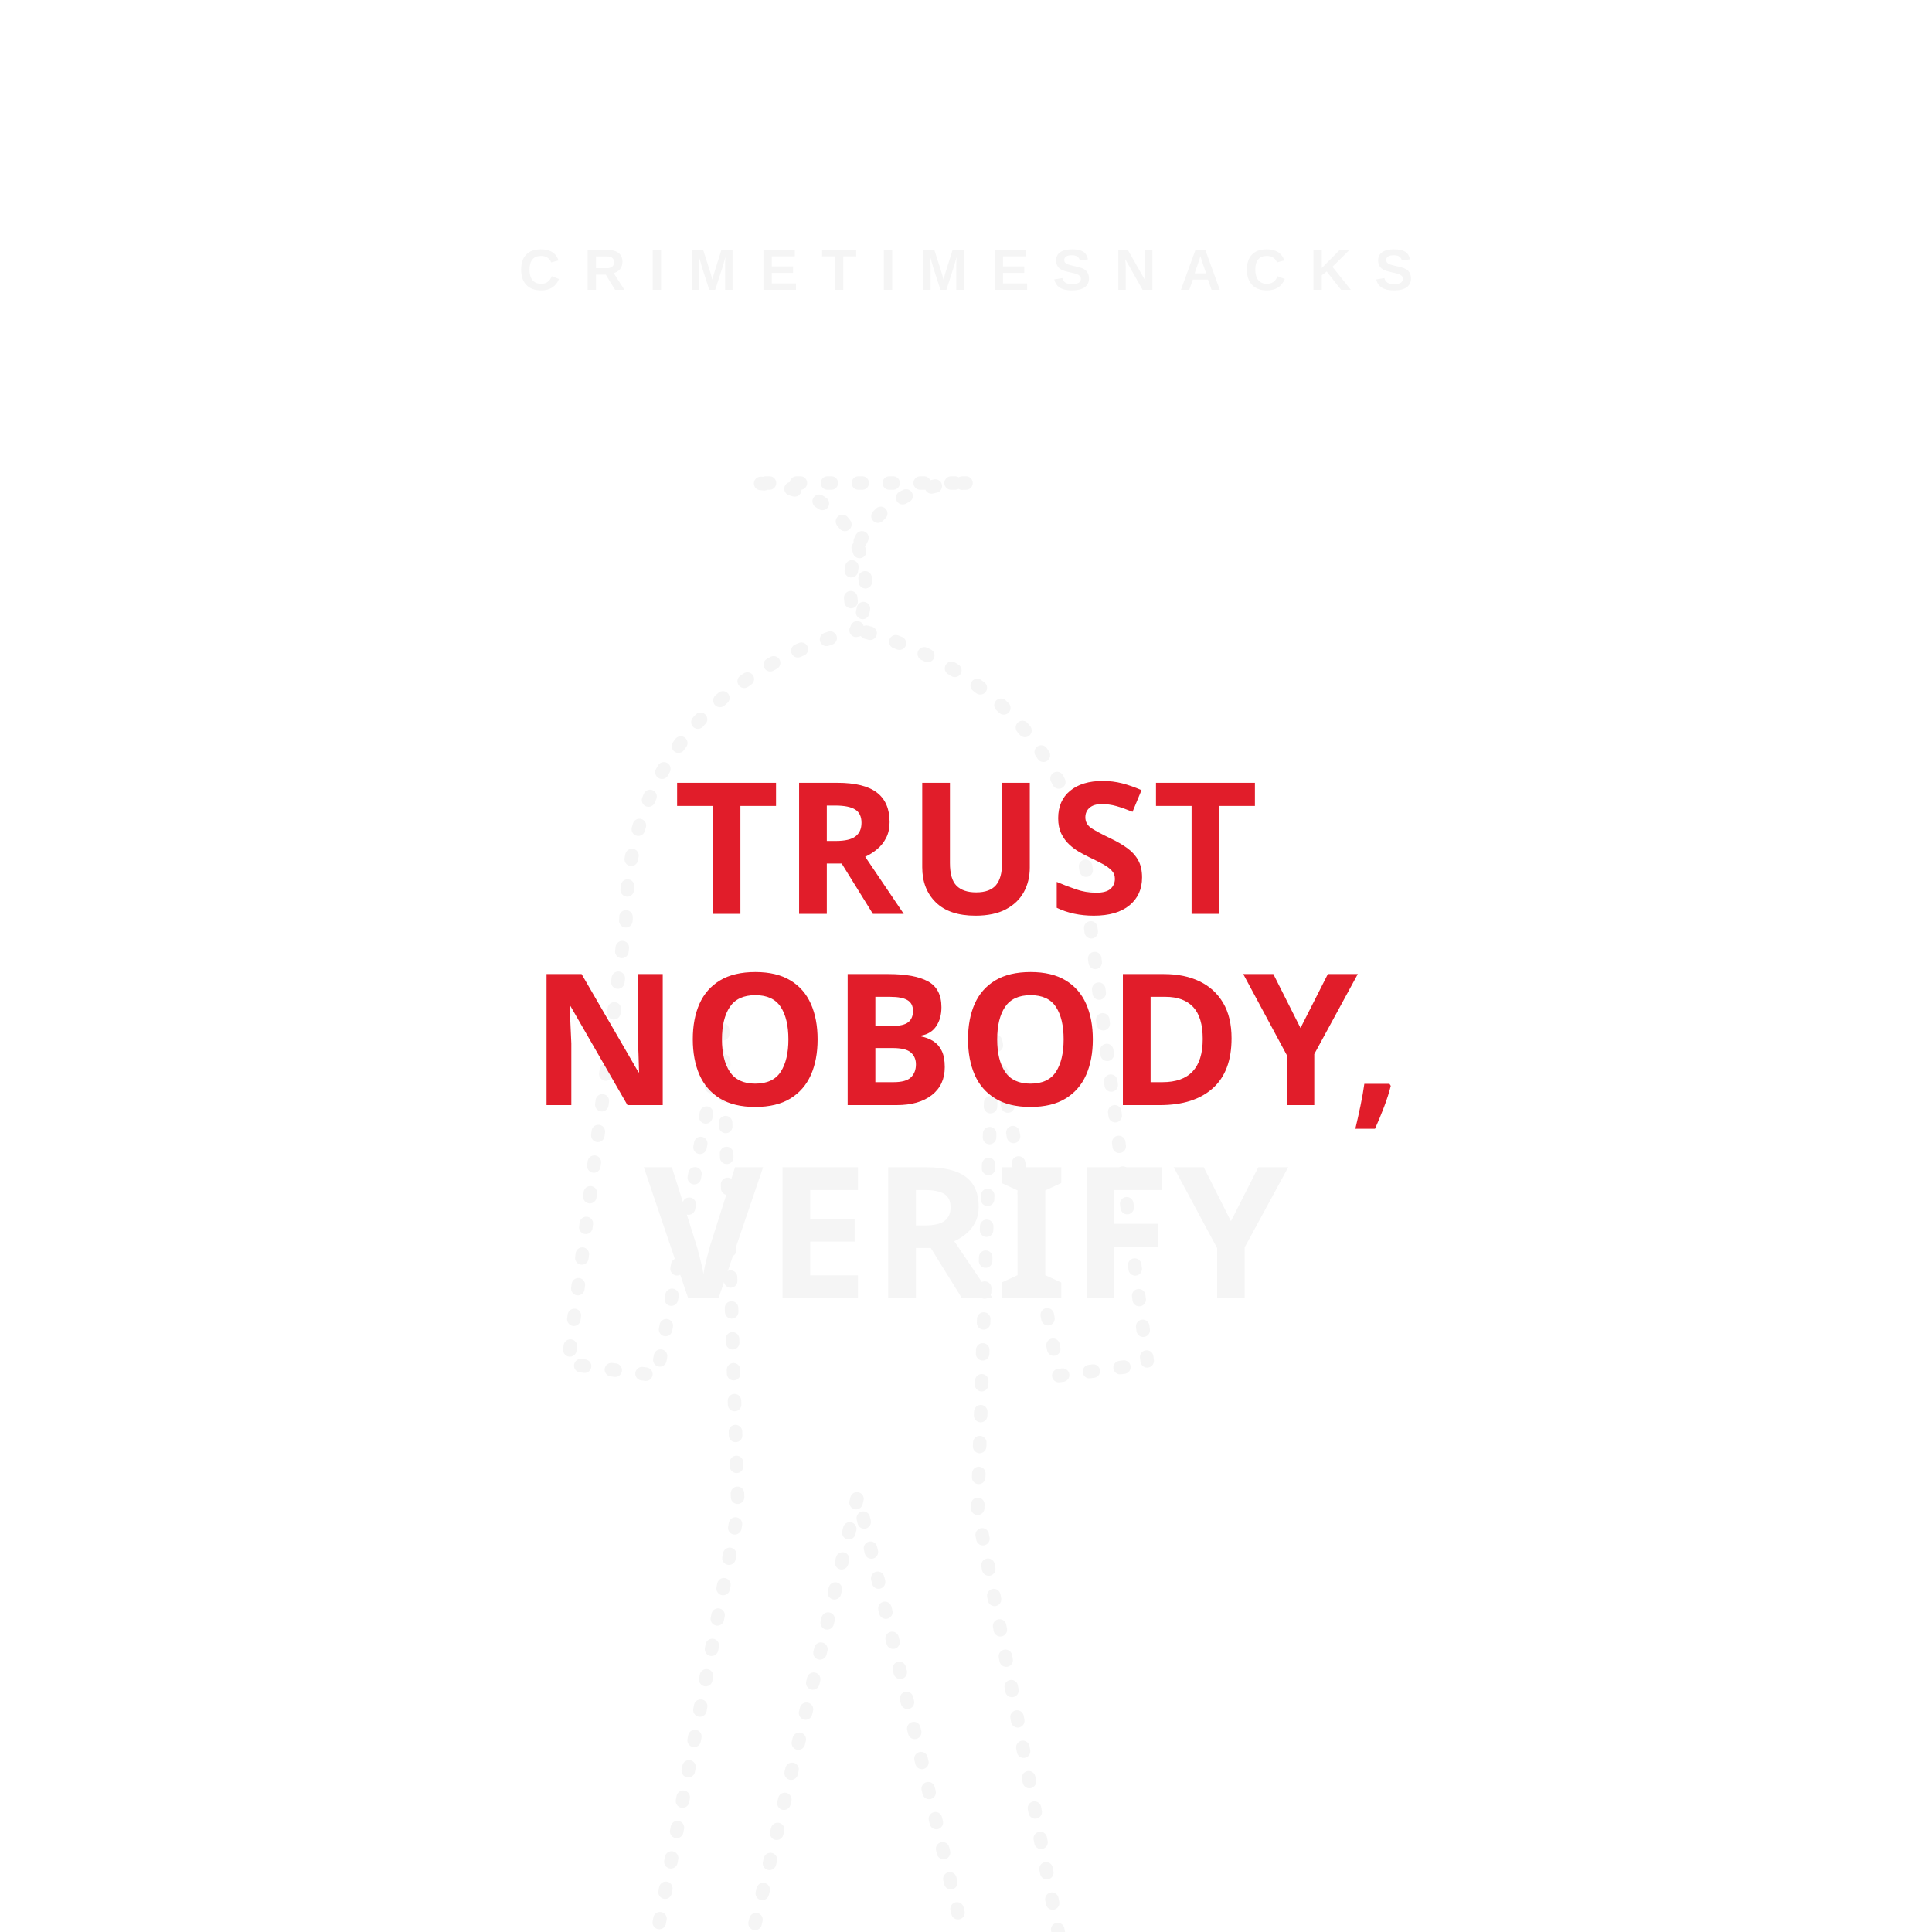
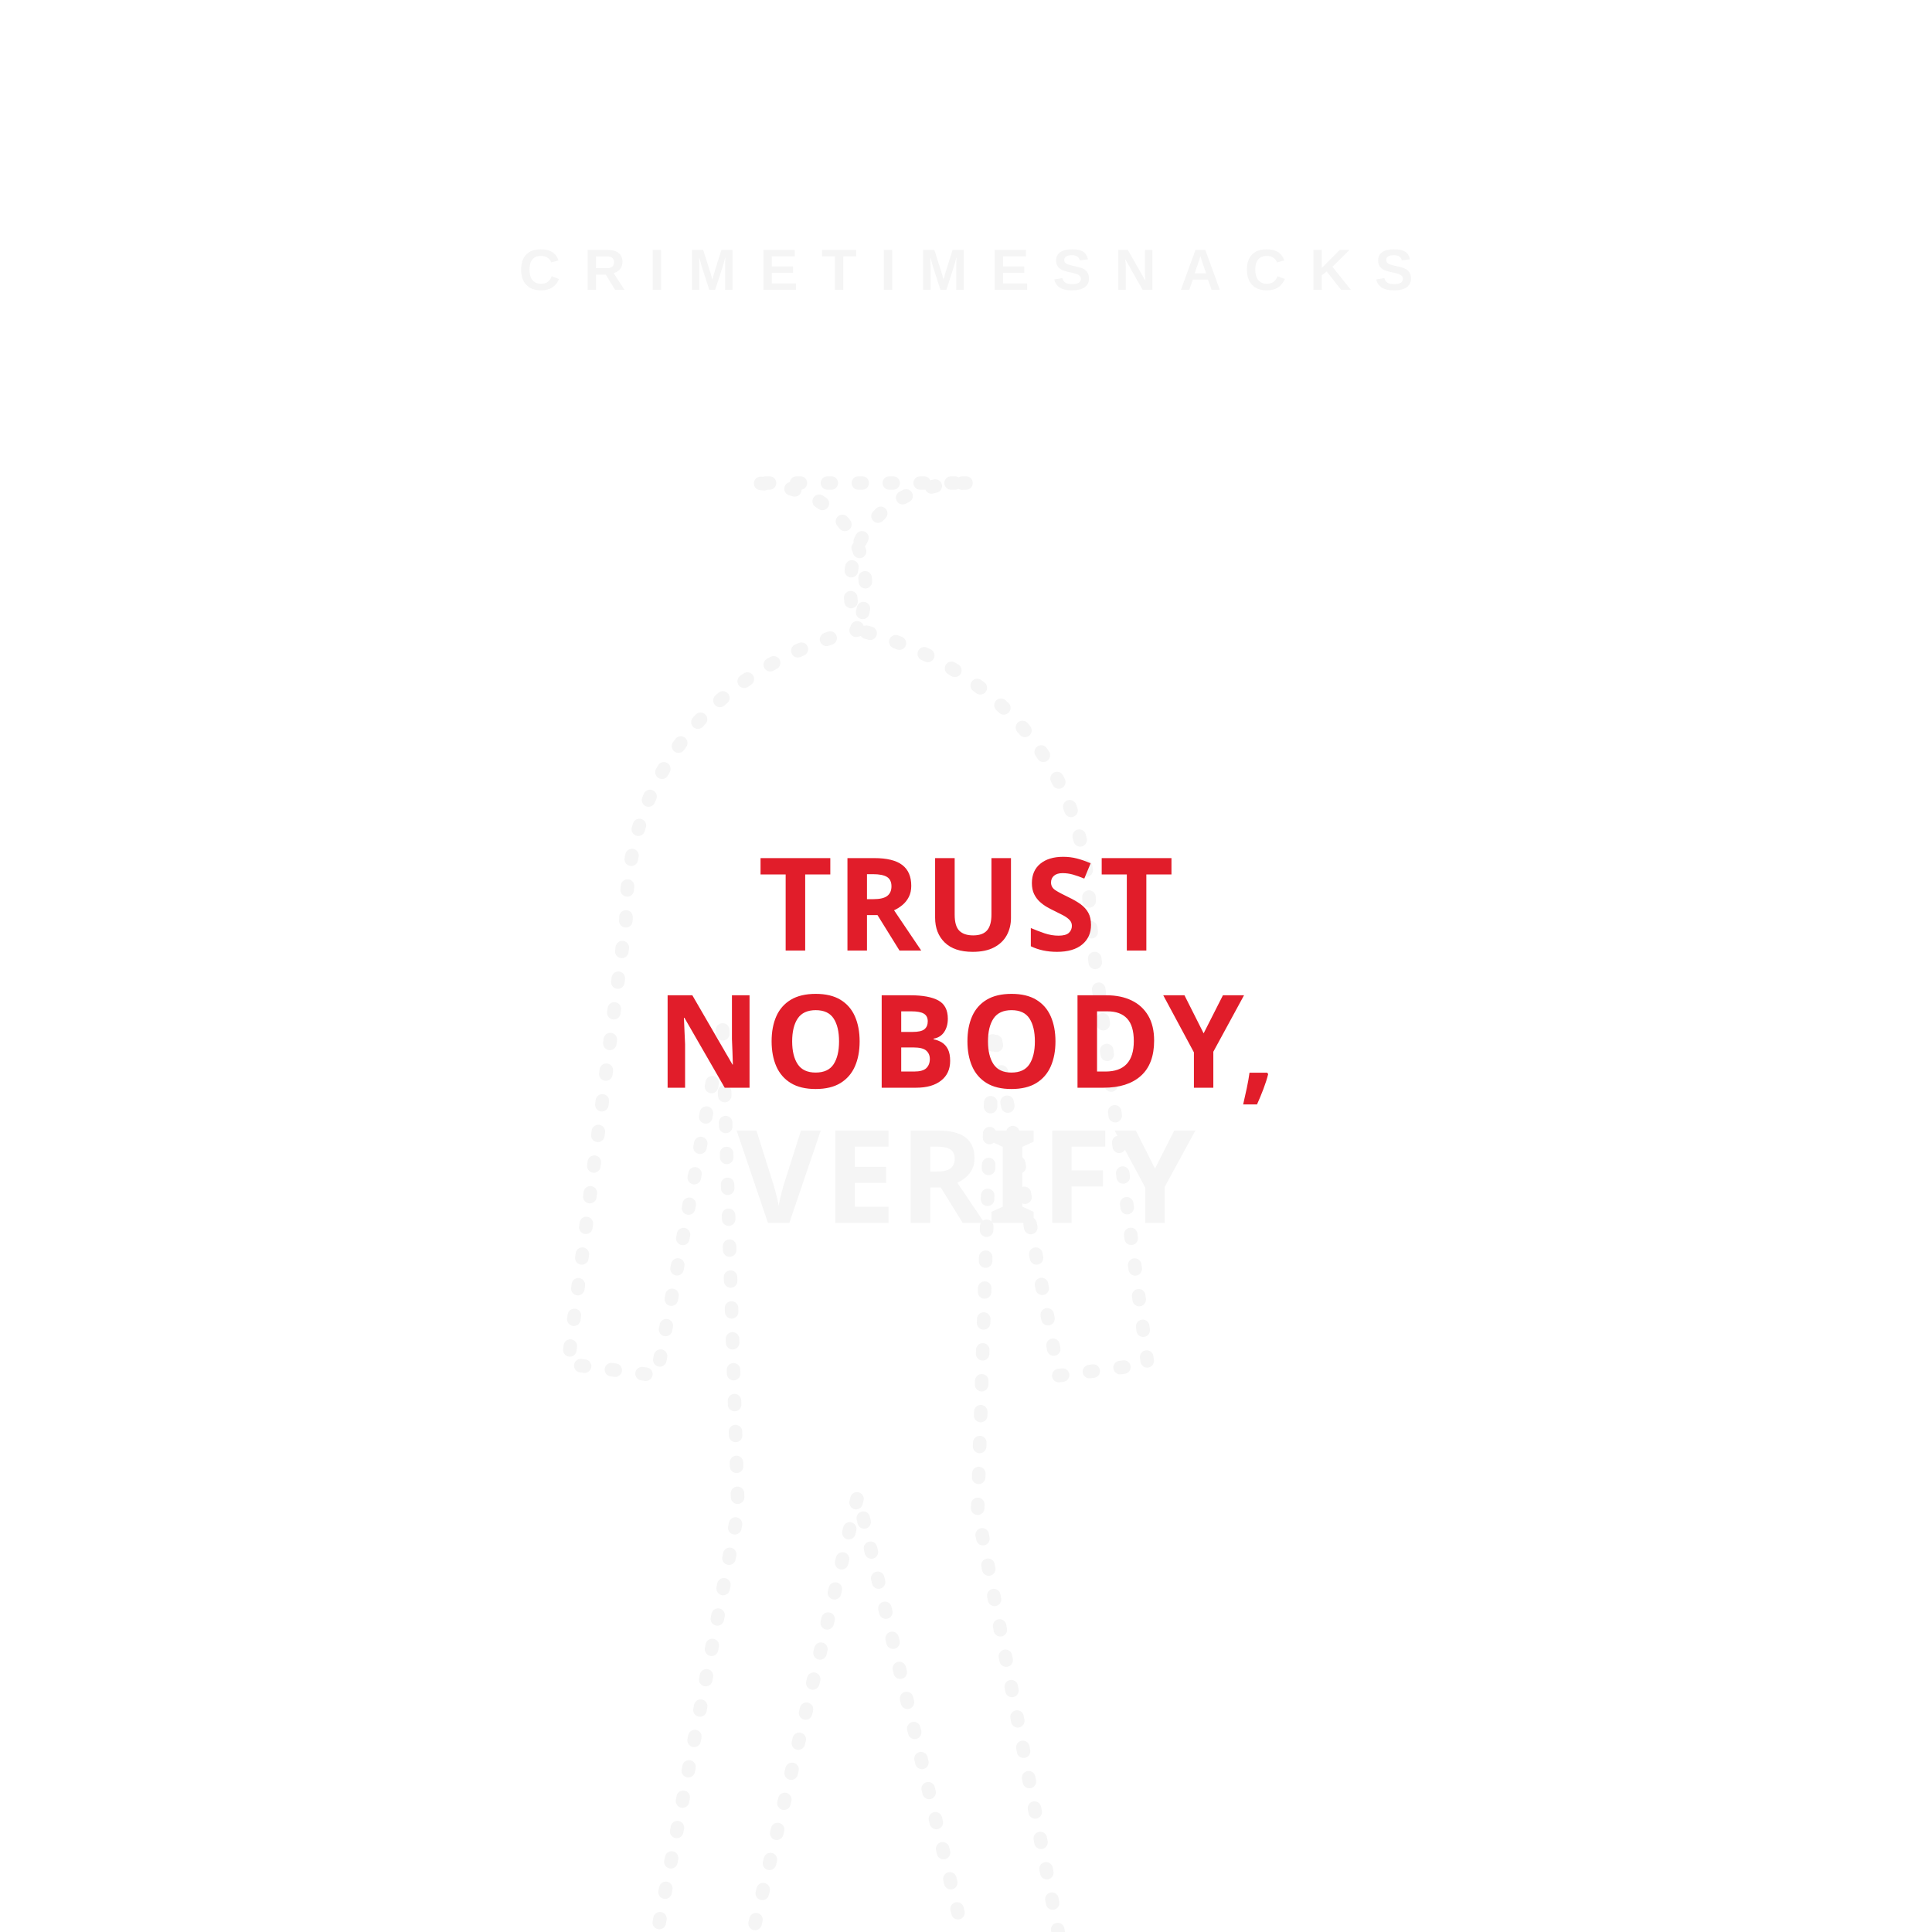
<svg xmlns="http://www.w3.org/2000/svg" viewBox="0 0 1000 1000" width="1000" height="1000" role="img" aria-label="Trust Nobody, Verify CrimeTimeSnacks design">
  <g>
    <path d="M500 250 c-46 0 -70 36 -56 76 c-70 18 -120 70 -120 150 l-30 230     l46 6 l34 -180 l8 250 l-44 230 l46 12 l60 -250 l60 250 l46 -12 l-44 -230     l8 -250 l34 180 l46 -6 l-30 -230 c0 -80 -50 -132 -120 -150 c14 -40 -10 -76 -56 -76 z" fill="none" stroke="#f5f5f5" stroke-width="7" stroke-linejoin="round" stroke-dasharray="2 14" stroke-linecap="round" />
  </g>
  <text x="500" y="150" font-family="'Montserrat',Arial,sans-serif" font-weight="700" font-size="30" letter-spacing="12" fill="#f5f5f5" text-anchor="middle">CRIMETIMESNACKS</text>
-   <text x="500" y="473" font-family="'Montserrat','Arial Black',Impact,sans-serif" font-weight="900" font-size="95" letter-spacing="1.5" fill="#e11d2a" text-anchor="middle">TRUST</text>
-   <text x="500" y="572" font-family="'Montserrat','Arial Black',Impact,sans-serif" font-weight="900" font-size="95" letter-spacing="1.5" fill="#e11d2a" text-anchor="middle">NOBODY,</text>
-   <text x="500" y="672" font-family="'Montserrat','Arial Black',Impact,sans-serif" font-weight="900" font-size="95" letter-spacing="1.5" fill="#f5f5f5" text-anchor="middle">VERIFY</text>
+   <text x="500" y="492" font-family="'Montserrat','Arial Black',Impact,sans-serif" font-weight="900" font-size="67" letter-spacing="1.5" fill="#e11d2a" text-anchor="middle">TRUST</text>
+   <text x="500" y="563" font-family="'Montserrat','Arial Black',Impact,sans-serif" font-weight="900" font-size="67" letter-spacing="1.5" fill="#e11d2a" text-anchor="middle" textLength="356" lengthAdjust="spacingAndGlyphs">NOBODY,</text>
+   <text x="500" y="633" font-family="'Montserrat','Arial Black',Impact,sans-serif" font-weight="900" font-size="67" letter-spacing="1.5" fill="#f5f5f5" text-anchor="middle">VERIFY</text>
</svg>
